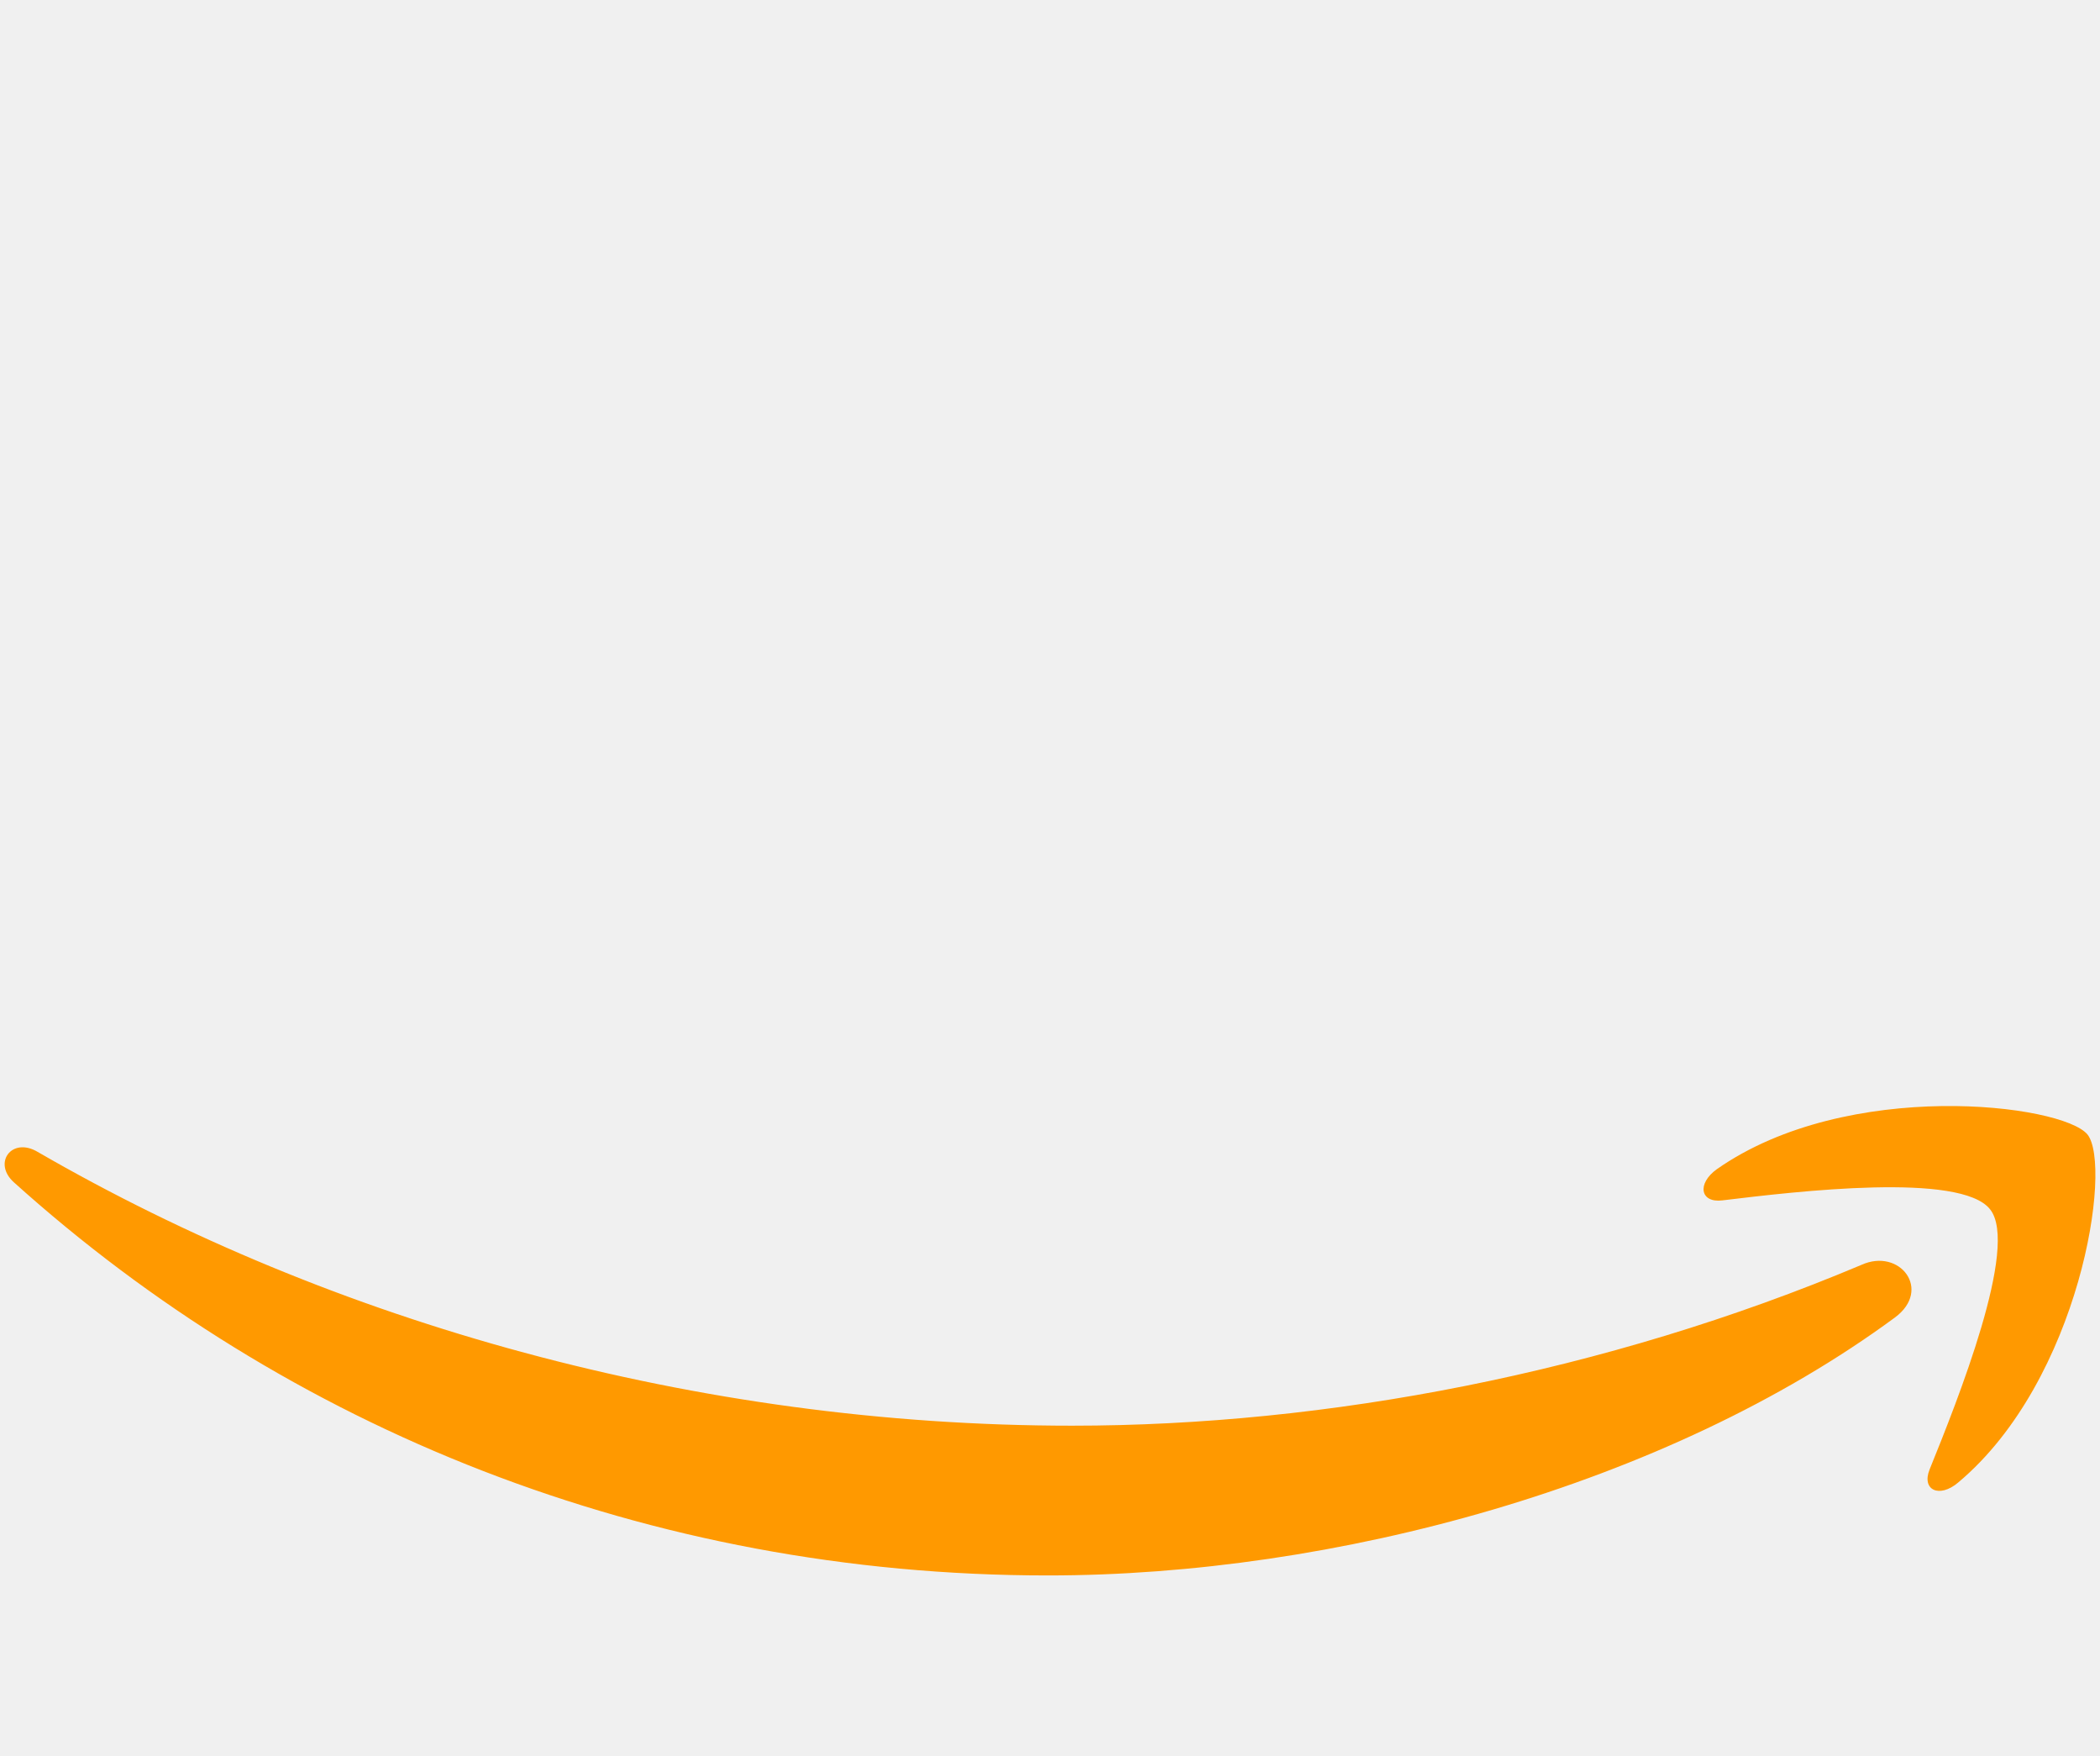
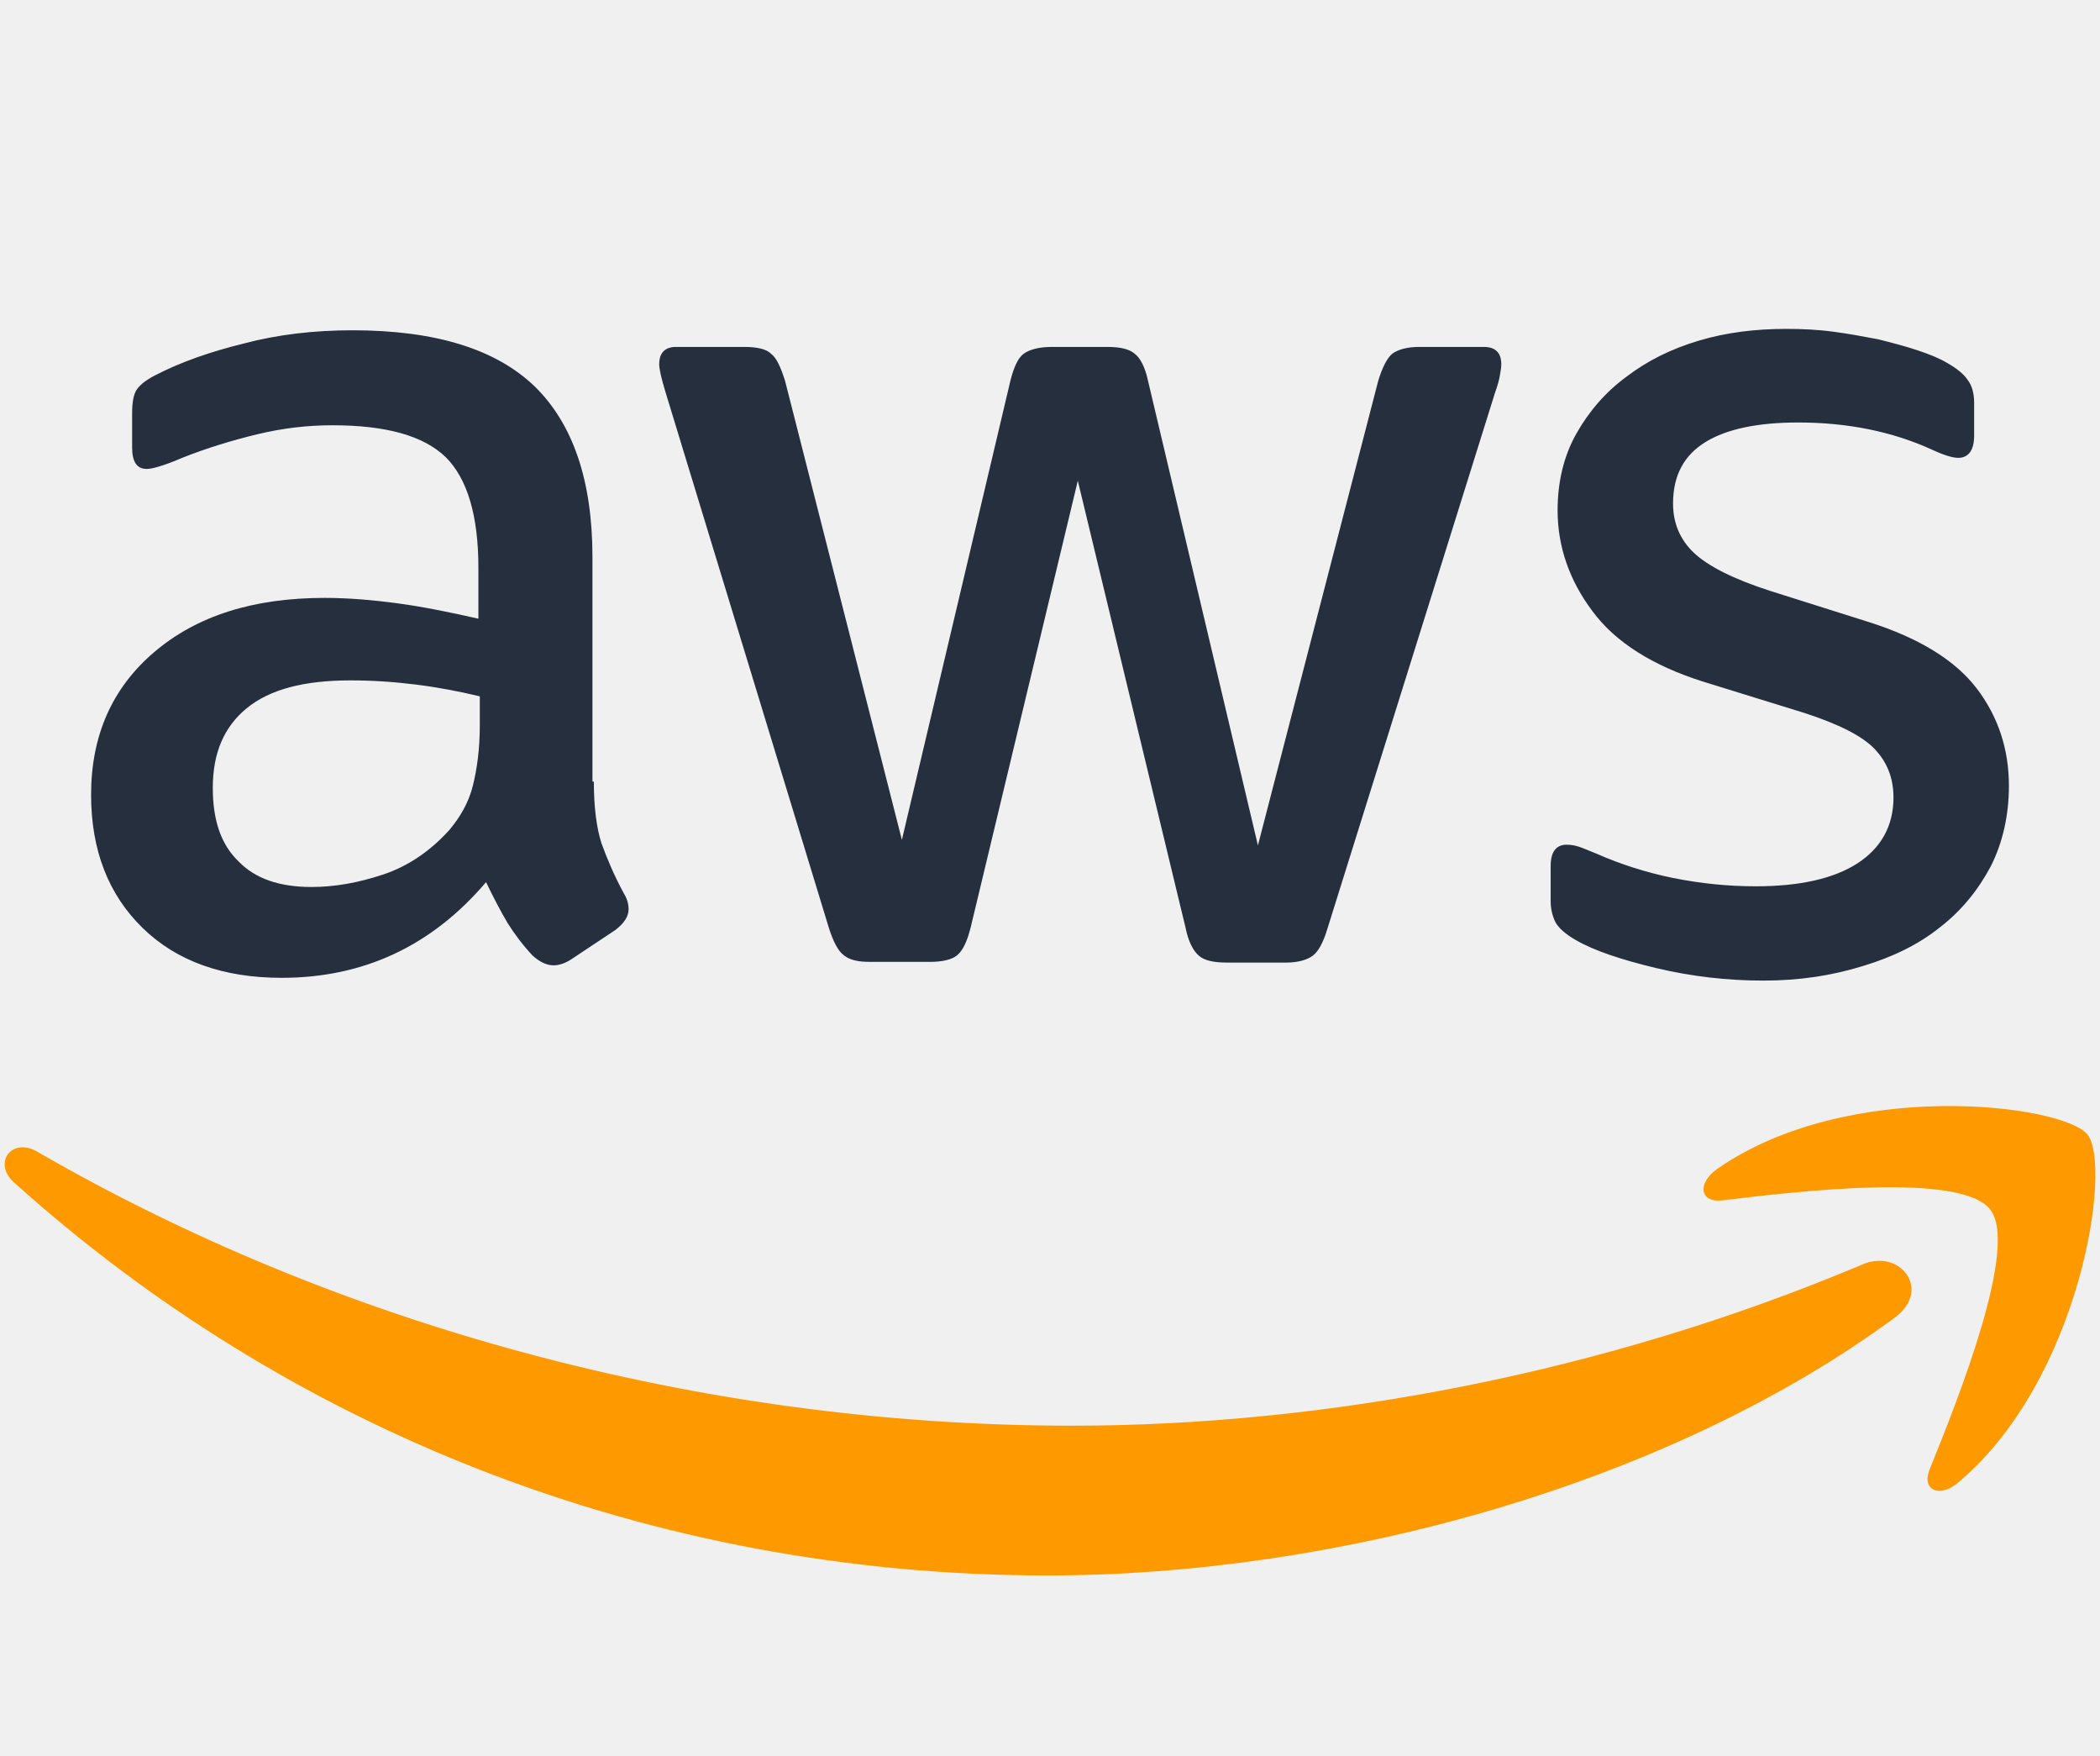
<svg xmlns="http://www.w3.org/2000/svg" viewBox="0 -20 128 107" fill="none">
  <style>
    @media (prefers-color-scheme: dark) {
      .aws {fill:#fff;}
    }
    @media (prefers-color-scheme: light) {
      .aws {fill:#252F3E;}
    }
+     .aws {fill:#252F3E;}
+     .darkmode .aws {fill:#fff;}
  </style>
  <g clip-path="url(#clip0_1062_931)">
    <path d="M36.196 27.631C36.196 29.194 36.365 30.461 36.662 31.391C37.001 32.32 37.425 33.334 38.019 34.432C38.23 34.77 38.315 35.108 38.315 35.404C38.315 35.827 38.061 36.249 37.51 36.672L34.84 38.446C34.458 38.7 34.077 38.826 33.738 38.826C33.314 38.826 32.89 38.615 32.466 38.235C31.873 37.601 31.364 36.925 30.94 36.249C30.517 35.531 30.093 34.728 29.626 33.757C26.32 37.643 22.167 39.587 17.166 39.587C13.605 39.587 10.765 38.573 8.689 36.545C6.612 34.517 5.552 31.813 5.552 28.433C5.552 24.842 6.824 21.927 9.409 19.73C11.995 17.533 15.428 16.435 19.793 16.435C21.234 16.435 22.718 16.561 24.286 16.773C25.854 16.984 27.465 17.322 29.16 17.702V14.618C29.16 11.407 28.482 9.168 27.168 7.858C25.812 6.549 23.523 5.915 20.259 5.915C18.776 5.915 17.25 6.084 15.682 6.464C14.114 6.844 12.588 7.309 11.105 7.9C10.426 8.196 9.918 8.365 9.621 8.45C9.324 8.534 9.113 8.576 8.943 8.576C8.35 8.576 8.053 8.154 8.053 7.267V5.197C8.053 4.521 8.138 4.014 8.35 3.718C8.562 3.422 8.943 3.126 9.536 2.831C11.02 2.07 12.8 1.436 14.877 0.929C16.954 0.38 19.157 0.127 21.489 0.127C26.532 0.127 30.22 1.267 32.593 3.549C34.924 5.83 36.111 9.295 36.111 13.942V27.631H36.196ZM18.988 34.052C20.387 34.052 21.828 33.799 23.354 33.292C24.879 32.785 26.236 31.855 27.38 30.588C28.058 29.785 28.567 28.898 28.821 27.884C29.075 26.87 29.245 25.645 29.245 24.208V22.434C28.016 22.138 26.702 21.885 25.346 21.716C23.989 21.547 22.675 21.462 21.361 21.462C18.522 21.462 16.445 22.012 15.046 23.152C13.648 24.293 12.97 25.898 12.97 28.011C12.97 29.997 13.478 31.475 14.538 32.489C15.555 33.545 17.038 34.052 18.988 34.052ZM53.022 38.615C52.26 38.615 51.751 38.488 51.412 38.193C51.073 37.939 50.776 37.348 50.522 36.545L40.562 3.887C40.307 3.042 40.18 2.493 40.18 2.197C40.18 1.521 40.519 1.141 41.197 1.141H45.351C46.156 1.141 46.707 1.267 47.004 1.563C47.343 1.817 47.597 2.408 47.852 3.211L54.972 31.179L61.584 3.211C61.796 2.366 62.05 1.817 62.389 1.563C62.728 1.31 63.322 1.141 64.085 1.141H67.475C68.281 1.141 68.832 1.267 69.171 1.563C69.51 1.817 69.806 2.408 69.976 3.211L76.673 31.517L84.005 3.211C84.26 2.366 84.556 1.817 84.853 1.563C85.192 1.31 85.743 1.141 86.506 1.141H90.448C91.126 1.141 91.507 1.479 91.507 2.197C91.507 2.408 91.465 2.619 91.422 2.873C91.38 3.126 91.295 3.464 91.126 3.929L80.911 36.587C80.657 37.432 80.36 37.981 80.021 38.235C79.682 38.488 79.131 38.657 78.41 38.657H74.766C73.96 38.657 73.409 38.531 73.07 38.235C72.731 37.939 72.434 37.39 72.265 36.545L65.695 9.295L59.168 36.503C58.956 37.348 58.702 37.897 58.363 38.193C58.024 38.488 57.43 38.615 56.667 38.615H53.022ZM107.486 39.756C105.282 39.756 103.078 39.502 100.959 38.995C98.84 38.488 97.187 37.939 96.085 37.306C95.406 36.925 94.94 36.503 94.771 36.123C94.601 35.742 94.516 35.32 94.516 34.94V32.785C94.516 31.898 94.856 31.475 95.491 31.475C95.746 31.475 96 31.517 96.254 31.602C96.508 31.686 96.89 31.855 97.314 32.024C98.755 32.658 100.323 33.165 101.976 33.503C103.671 33.841 105.324 34.01 107.02 34.01C109.69 34.01 111.767 33.545 113.208 32.616C114.649 31.686 115.412 30.334 115.412 28.602C115.412 27.419 115.03 26.448 114.267 25.645C113.505 24.842 112.063 24.124 109.987 23.448L103.841 21.547C100.747 20.575 98.458 19.139 97.059 17.237C95.661 15.379 94.94 13.308 94.94 11.111C94.94 9.337 95.322 7.774 96.085 6.422C96.848 5.07 97.865 3.887 99.136 2.957C100.408 1.986 101.849 1.267 103.544 0.76C105.24 0.253 107.02 0.042 108.885 0.042C109.817 0.042 110.792 0.084 111.724 0.211C112.699 0.338 113.589 0.507 114.479 0.676C115.327 0.887 116.132 1.098 116.895 1.352C117.658 1.605 118.252 1.859 118.675 2.112C119.269 2.45 119.693 2.788 119.947 3.169C120.201 3.507 120.328 3.971 120.328 4.563V6.549C120.328 7.436 119.989 7.9 119.354 7.9C119.014 7.9 118.464 7.731 117.743 7.393C115.327 6.295 112.614 5.746 109.605 5.746C107.189 5.746 105.282 6.126 103.968 6.929C102.654 7.731 101.976 8.957 101.976 10.689C101.976 11.872 102.4 12.886 103.248 13.688C104.095 14.491 105.664 15.294 107.91 16.012L113.928 17.913C116.98 18.885 119.184 20.237 120.498 21.969C121.812 23.701 122.448 25.687 122.448 27.884C122.448 29.701 122.066 31.348 121.346 32.785C120.583 34.221 119.565 35.489 118.252 36.503C116.938 37.559 115.369 38.319 113.547 38.869C111.64 39.46 109.648 39.756 107.486 39.756Z" class="aws" />
    <path d="M115.497 60.289C101.552 70.555 81.293 76.005 63.873 76.005C39.46 76.005 17.462 67.006 0.848 52.05C-0.466 50.867 0.721 49.262 2.289 50.191C20.26 60.584 42.427 66.879 65.356 66.879C80.827 66.879 97.823 63.669 113.462 57.078C115.793 56.022 117.786 58.599 115.497 60.289ZM121.303 53.698C119.523 51.416 109.521 52.599 104.986 53.149C103.629 53.318 103.417 52.135 104.646 51.248C112.615 45.671 125.711 47.276 127.237 49.135C128.763 51.036 126.813 64.091 119.354 70.344C118.209 71.316 117.107 70.808 117.616 69.541C119.311 65.359 123.084 55.937 121.303 53.698Z" fill="#FF9900" />
  </g>
  <defs>
    <clipPath id="clip0_1062_931">
      <rect width="128" height="76.255" fill="white" />
    </clipPath>
  </defs>
</svg>
